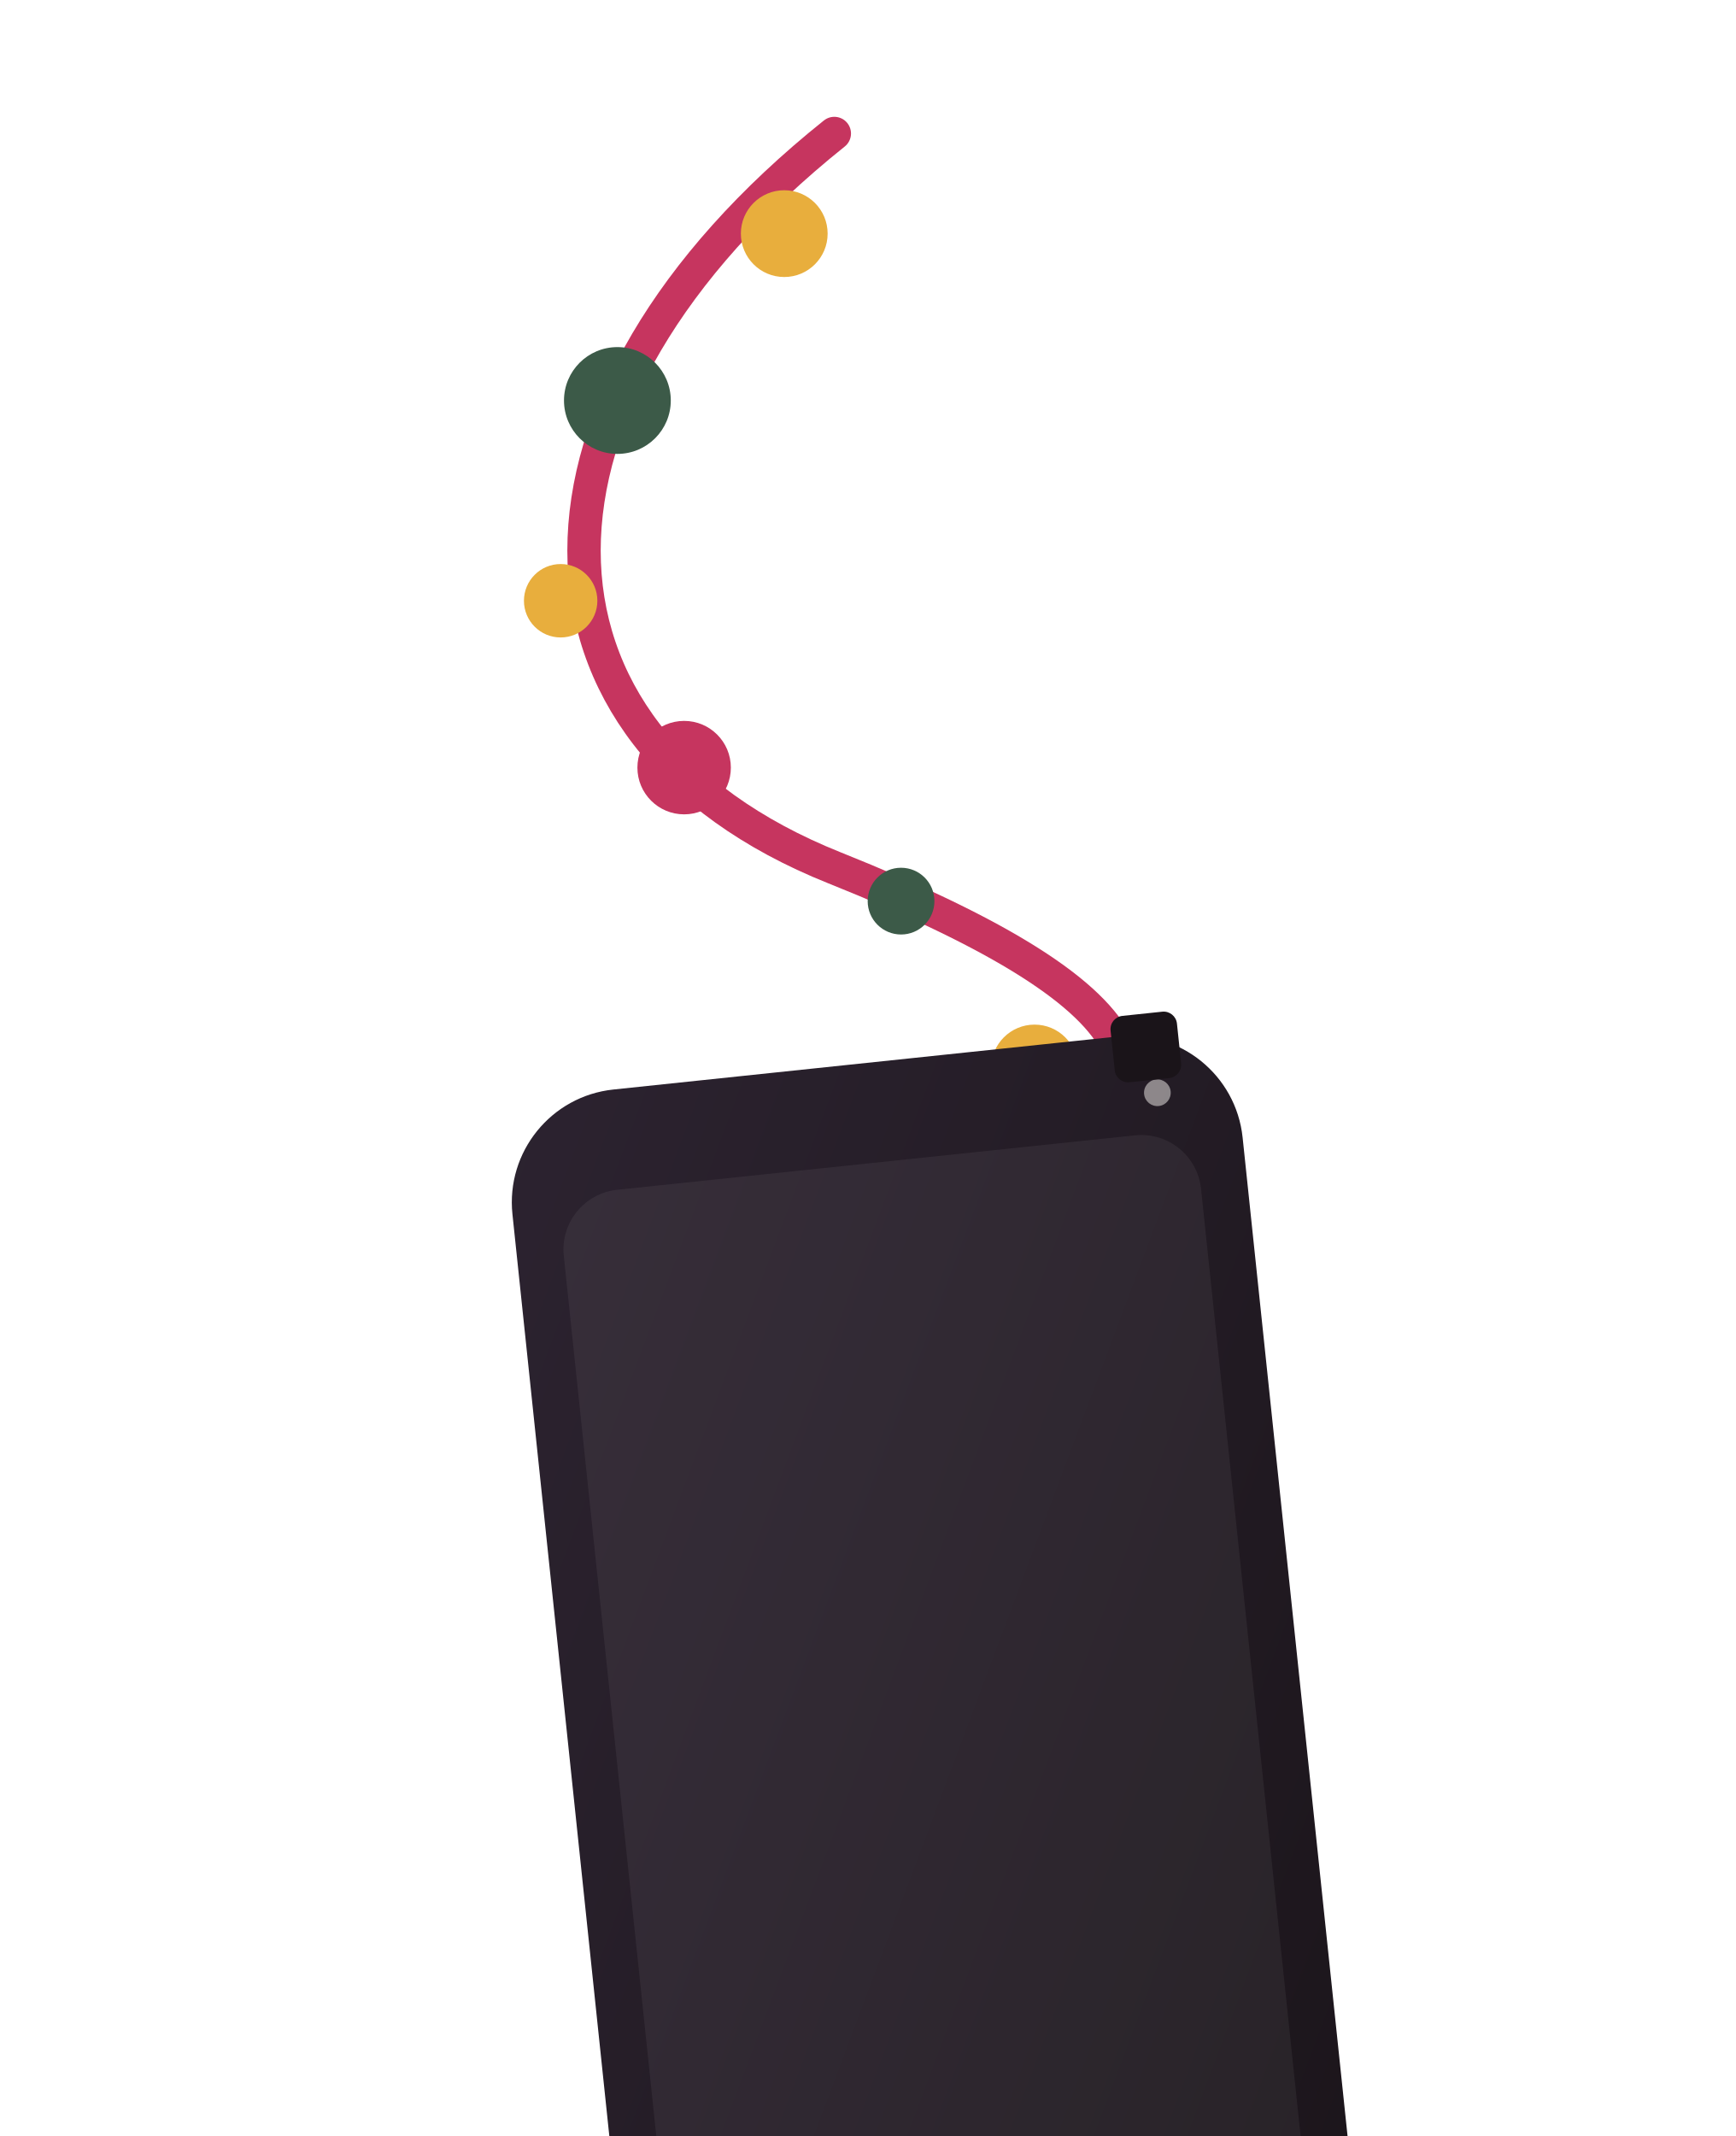
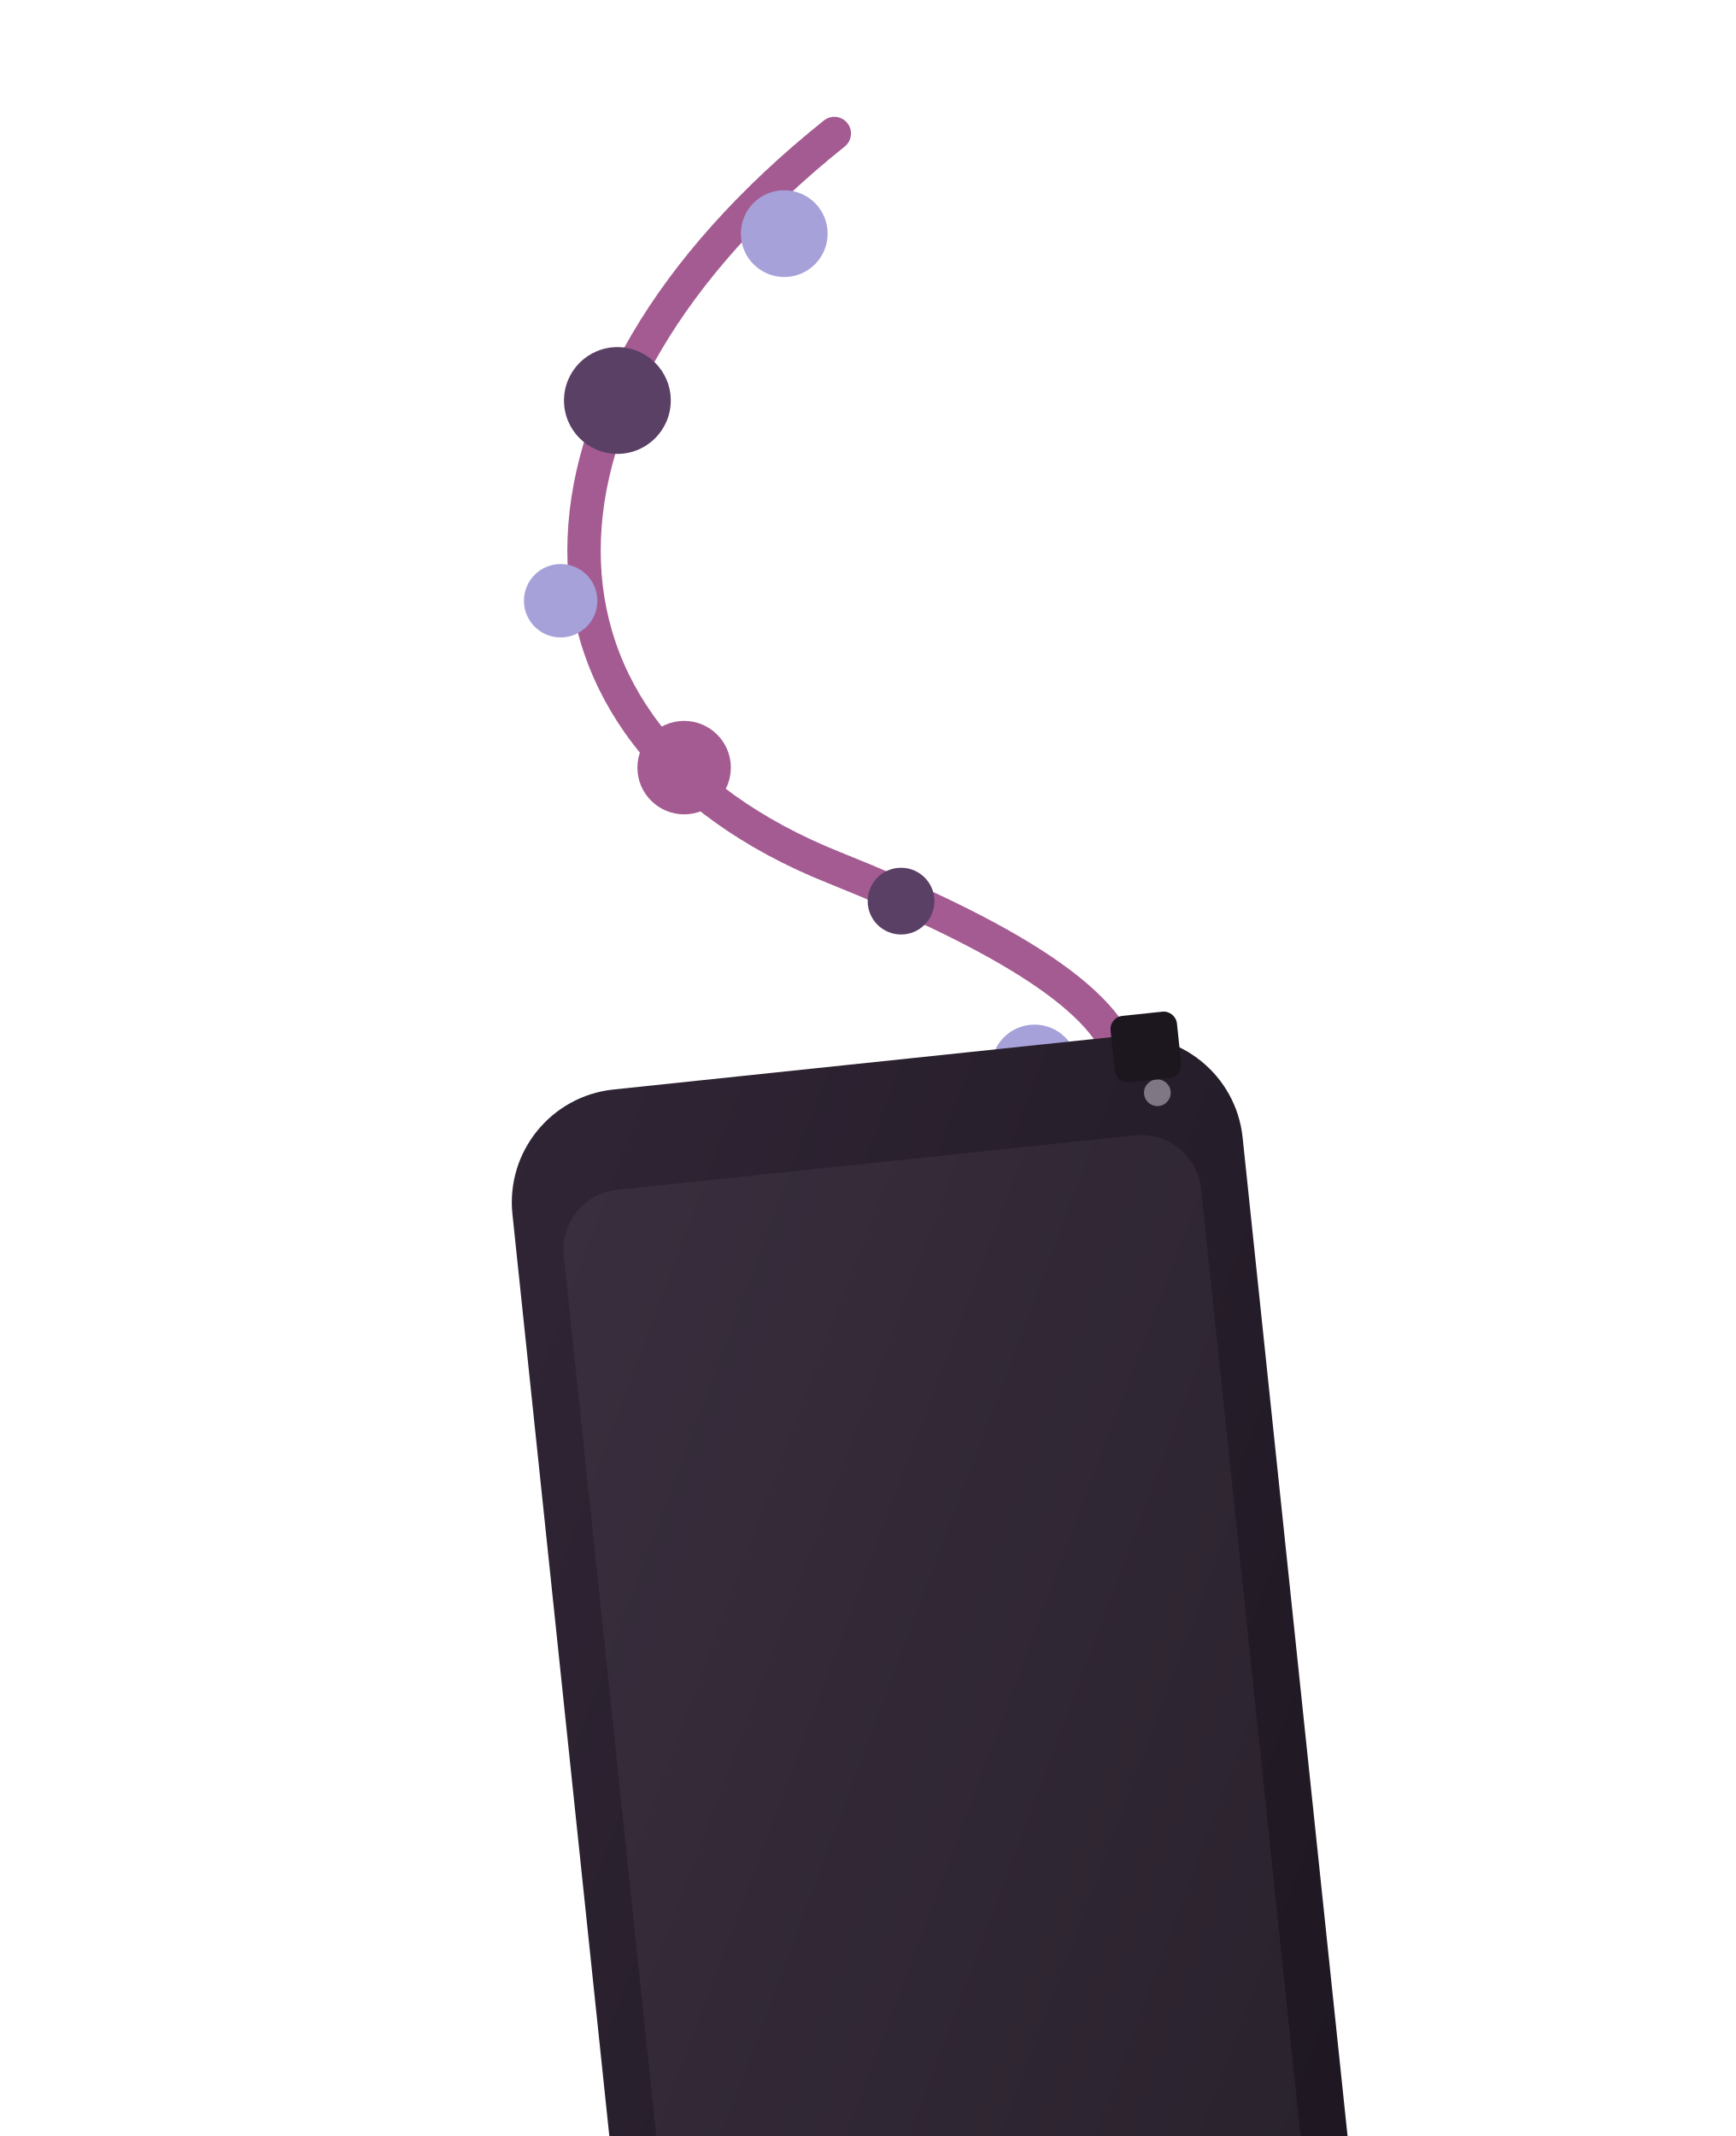
<svg xmlns="http://www.w3.org/2000/svg" viewBox="0 0 520 640">
  <defs>
    <linearGradient id="phoneGrad" x1="0" y1="0" x2="1" y2="1">
-       <stop offset="0%" stop-color="#2C2330" />
-       <stop offset="100%" stop-color="#1A1419" />
+       <stop offset="0%" stop-color="#302535" />
+       <stop offset="100%" stop-color="#1C161F" />
    </linearGradient>
  </defs>
-   <path d="M 250 40 C 150 120, 150 220, 250 260 C 350 300, 360 330, 300 360" fill="none" stroke="#C6355F" stroke-width="10" stroke-linecap="round" />
-   <circle cx="235" cy="70" r="13" fill="#E8AE3D" />
-   <circle cx="185" cy="120" r="16" fill="#3C5A48" />
-   <circle cx="168" cy="180" r="11" fill="#E8AE3D" />
-   <circle cx="205" cy="230" r="14" fill="#C6355F" />
-   <circle cx="270" cy="270" r="10" fill="#3C5A48" />
-   <circle cx="310" cy="320" r="13" fill="#E8AE3D" />
+   <path d="M 250 40 C 150 120, 150 220, 250 260 C 350 300, 360 330, 300 360" fill="none" stroke="#A45B92" stroke-width="10" stroke-linecap="round" />
+   <circle cx="235" cy="70" r="13" fill="#A6A1D9" />
+   <circle cx="185" cy="120" r="16" fill="#5B4066" />
+   <circle cx="168" cy="180" r="11" fill="#A6A1D9" />
+   <circle cx="205" cy="230" r="14" fill="#A45B92" />
+   <circle cx="270" cy="270" r="10" fill="#5B4066" />
+   <circle cx="310" cy="320" r="13" fill="#A6A1D9" />
  <g transform="translate(150,330) rotate(-6)">
    <rect x="0" y="0" width="220" height="440" rx="34" fill="url(#phoneGrad)" />
-     <rect x="14" y="30" width="192" height="380" rx="18" fill="#F5F1F0" opacity="0.06" />
-     <circle cx="196" cy="18" r="4" fill="#F5F1F0" opacity="0.5" />
-     <rect x="184" y="-6" width="20" height="20" rx="4" fill="#1A1419" />
+     <rect x="14" y="30" width="192" height="380" rx="18" fill="#D9CFDD" opacity="0.06" />
+     <circle cx="196" cy="18" r="4" fill="#D9CFDD" opacity="0.5" />
+     <rect x="184" y="-6" width="20" height="20" rx="4" fill="#1C161F" />
  </g>
</svg>
